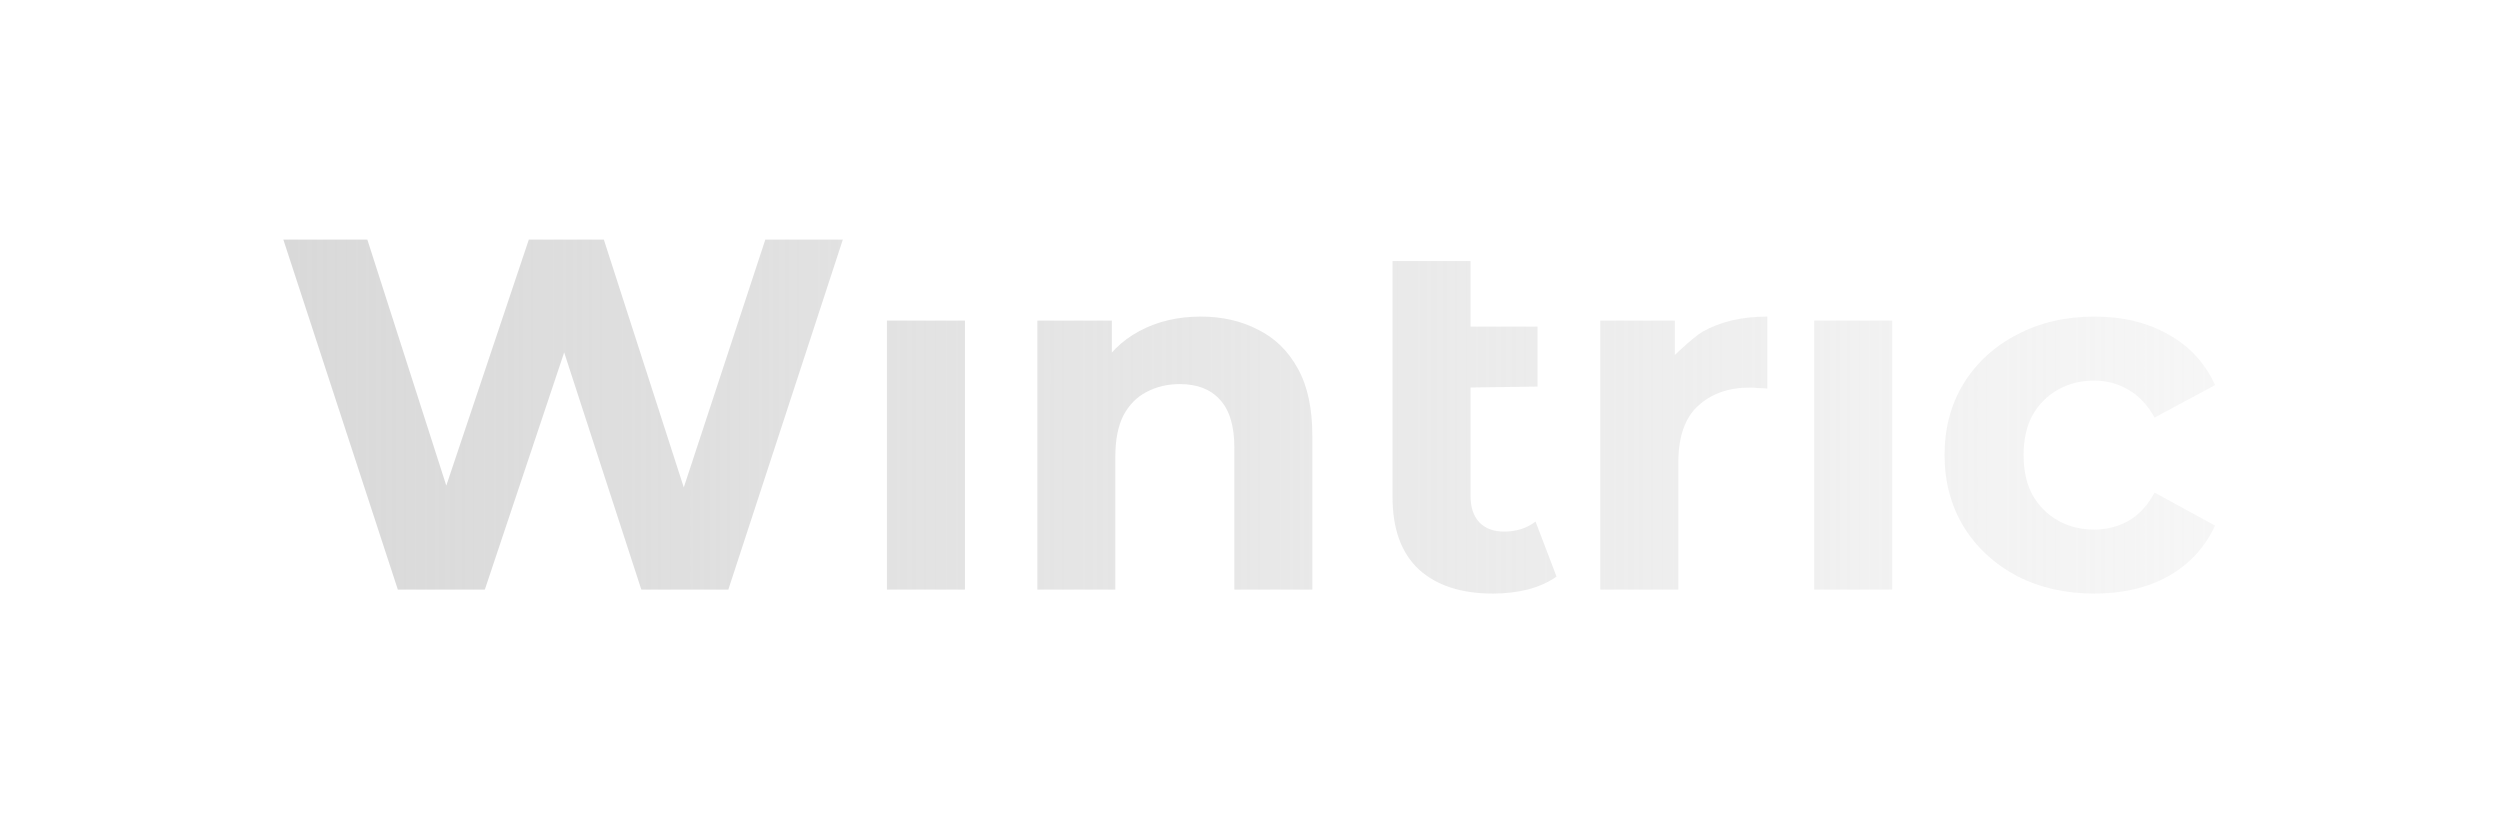
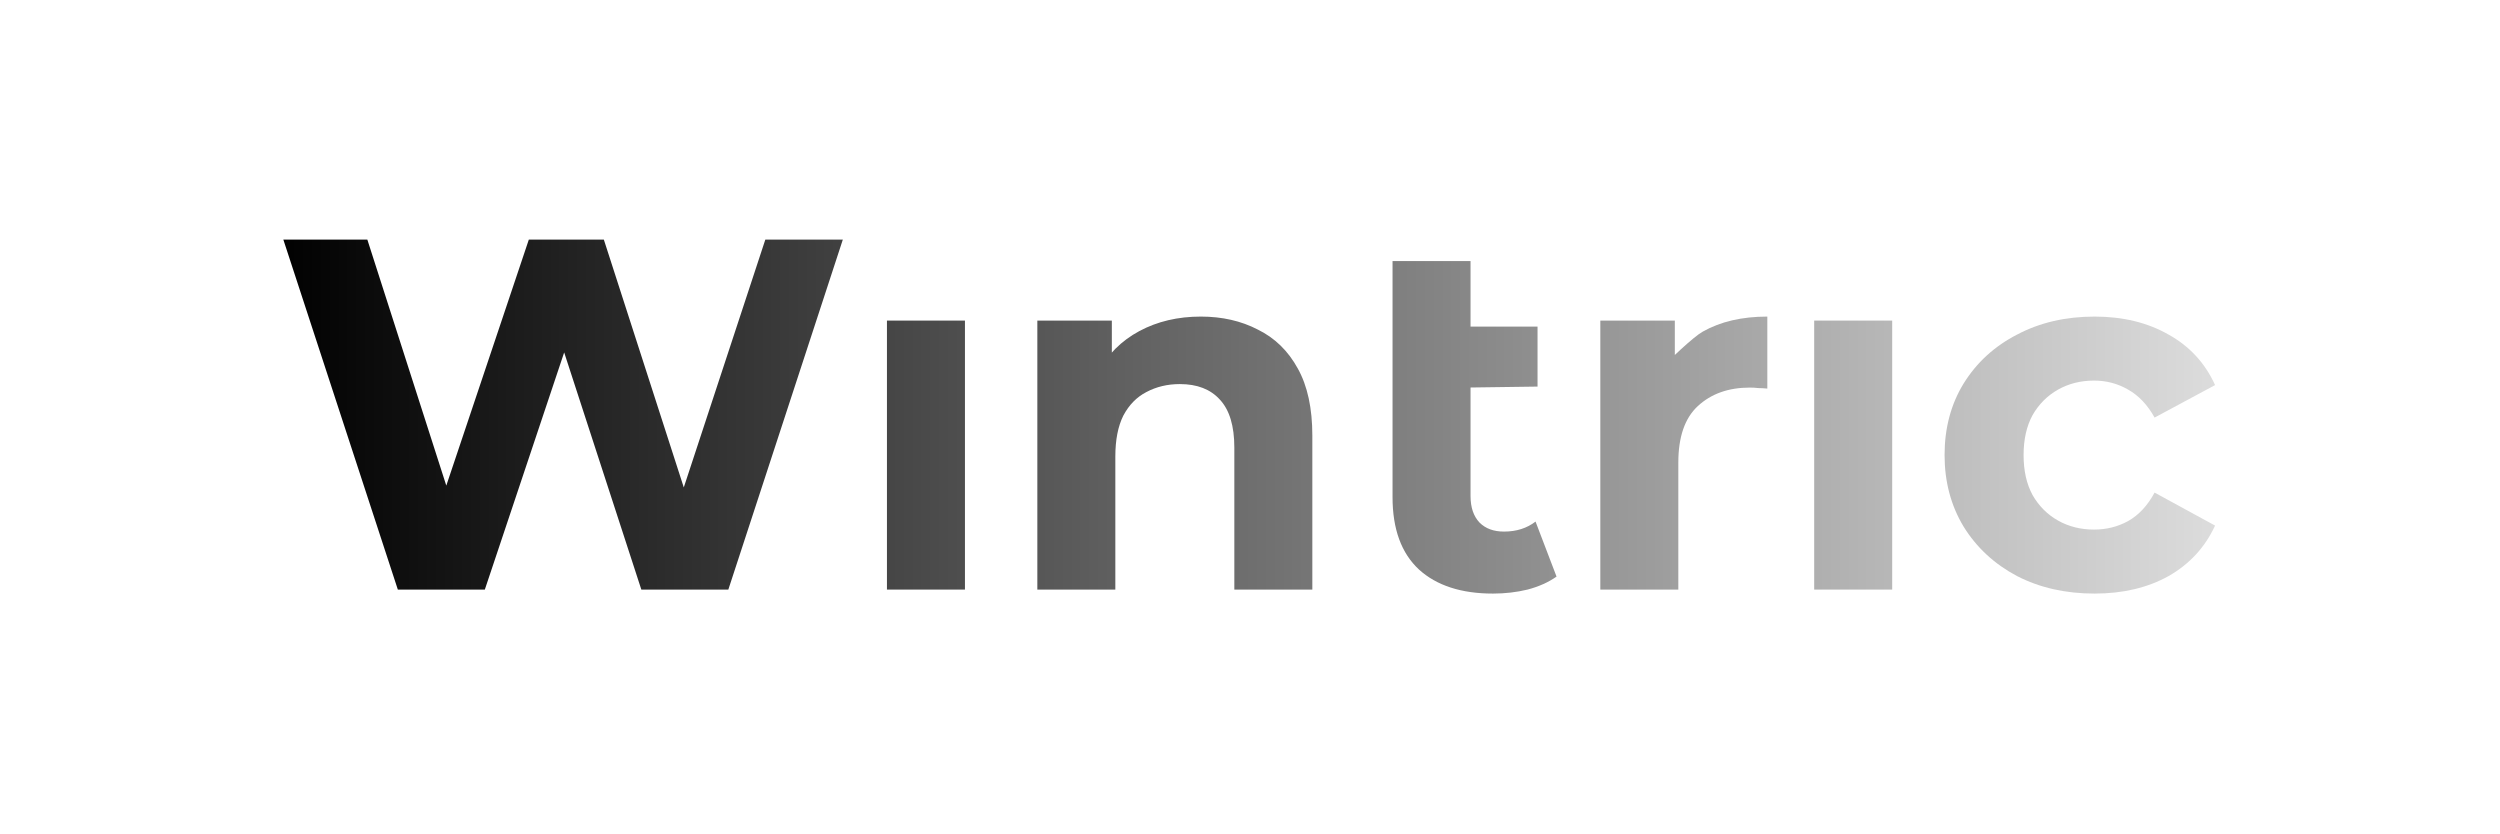
<svg xmlns="http://www.w3.org/2000/svg" width="1200" height="400" viewBox="0 0 1200 400" fill="none">
-   <path d="M190.96 283L136 115H176.32L224.08 263.8H203.92L253.84 115H289.84L337.84 263.8H318.4L367.36 115H404.56L349.6 283H307.84L265.36 152.44H276.4L232.72 283H190.96Z" fill="url(#paint0_linear_3_4)" />
-   <path d="M425.734 283V153.88H463.174V283H425.734Z" fill="url(#paint1_linear_3_4)" />
-   <path d="M576.402 151.96C586.642 151.96 595.762 154.04 603.762 158.2C611.922 162.2 618.322 168.44 622.962 176.92C627.602 185.24 629.922 195.96 629.922 209.08V283H592.482V214.84C592.482 204.44 590.162 196.76 585.522 191.8C581.042 186.84 574.642 184.36 566.322 184.36C560.402 184.36 555.042 185.64 550.242 188.2C545.602 190.6 541.922 194.36 539.202 199.48C536.642 204.6 535.362 211.16 535.362 219.16V283H497.922V153.88H533.682V189.64L526.962 178.84C531.602 170.2 538.242 163.56 546.882 158.92C555.522 154.28 565.362 151.96 576.402 151.96Z" fill="url(#paint2_linear_3_4)" />
-   <path d="M716.659 284.92C701.459 284.92 689.619 281.08 681.139 273.4C672.659 265.56 668.419 253.96 668.419 238.6V125.32H705.859V238.12C705.859 243.56 707.299 247.8 710.179 250.84C713.059 253.72 716.979 255.16 721.939 255.16C727.859 255.16 732.899 253.56 737.059 250.36L747.139 276.76C743.299 279.48 738.659 281.56 733.219 283C727.939 284.28 722.419 284.92 716.659 284.92ZM668.419 186.52V156.76H738.019V185.56L668.419 186.52Z" fill="url(#paint3_linear_3_4)" />
-   <path d="M768.156 283V153.88H803.916V190.36L768.156 210.5C771.996 201.38 808.876 163.8 817.356 159.16C825.836 154.36 836.156 151.96 848.316 151.96V186.52C846.716 186.36 845.276 186.28 843.996 186.28C842.716 186.12 841.356 186.04 839.916 186.04C829.676 186.04 821.356 189 814.956 194.92C808.716 200.68 805.596 209.72 805.596 222.04V283H768.156Z" fill="url(#paint4_linear_3_4)" />
-   <path d="M870.812 283V153.88H908.253V283H870.812Z" fill="url(#paint5_linear_3_4)" />
-   <path d="M1005.4 284.92C991.48 284.92 979.08 282.12 968.2 276.52C957.32 270.76 948.76 262.84 942.52 252.76C936.44 242.68 933.4 231.24 933.4 218.44C933.4 205.48 936.44 194.04 942.52 184.12C948.76 174.04 957.32 166.2 968.2 160.6C979.08 154.84 991.48 151.96 1005.4 151.96C1019 151.96 1030.84 154.84 1040.92 160.6C1051 166.2 1058.44 174.28 1063.24 184.84L1034.2 200.44C1030.84 194.36 1026.6 189.88 1021.48 187C1016.52 184.12 1011.08 182.68 1005.16 182.68C998.76 182.68 993 184.12 987.88 187C982.76 189.88 978.68 193.96 975.64 199.24C972.76 204.52 971.32 210.92 971.32 218.44C971.32 225.96 972.76 232.36 975.64 237.64C978.68 242.92 982.76 247 987.88 249.88C993 252.76 998.76 254.2 1005.16 254.2C1011.08 254.2 1016.52 252.84 1021.48 250.12C1026.6 247.24 1030.84 242.68 1034.2 236.44L1063.24 252.28C1058.44 262.68 1051 270.76 1040.92 276.52C1030.84 282.12 1019 284.92 1005.4 284.92Z" fill="url(#paint6_linear_3_4)" />
+   <path d="M190.96 283L136 115H176.32L224.08 263.8H203.92L253.84 115H289.84L337.84 263.8H318.4L367.36 115H404.56L349.6 283H307.84L265.36 152.44H276.4L232.72 283H190.96Z" fill="url(#paint0_linear_3_2)" />
+   <path d="M425.734 283V153.88H463.174V283H425.734Z" fill="url(#paint1_linear_3_2)" />
+   <path d="M576.402 151.96C586.642 151.96 595.762 154.04 603.762 158.2C611.922 162.2 618.322 168.44 622.962 176.92C627.602 185.24 629.922 195.96 629.922 209.08V283H592.482V214.84C592.482 204.44 590.162 196.76 585.522 191.8C581.042 186.84 574.642 184.36 566.322 184.36C560.402 184.36 555.042 185.64 550.242 188.2C545.602 190.6 541.922 194.36 539.202 199.48C536.642 204.6 535.362 211.16 535.362 219.16V283H497.922V153.88H533.682V189.64L526.962 178.84C531.602 170.2 538.242 163.56 546.882 158.92C555.522 154.28 565.362 151.96 576.402 151.96Z" fill="url(#paint2_linear_3_2)" />
+   <path d="M716.659 284.92C701.459 284.92 689.619 281.08 681.139 273.4C672.659 265.56 668.419 253.96 668.419 238.6V125.32H705.859V238.12C705.859 243.56 707.299 247.8 710.179 250.84C713.059 253.72 716.979 255.16 721.939 255.16C727.859 255.16 732.899 253.56 737.059 250.36L747.139 276.76C743.299 279.48 738.659 281.56 733.219 283C727.939 284.28 722.419 284.92 716.659 284.92ZM668.419 186.52V156.76H738.019V185.56L668.419 186.52Z" fill="url(#paint3_linear_3_2)" />
+   <path d="M768.156 283V153.88H803.916V190.36L768.156 210.5C771.996 201.38 808.876 163.8 817.356 159.16C825.836 154.36 836.156 151.96 848.316 151.96V186.52C846.716 186.36 845.276 186.28 843.996 186.28C842.716 186.12 841.356 186.04 839.916 186.04C829.676 186.04 821.356 189 814.956 194.92C808.716 200.68 805.596 209.72 805.596 222.04V283H768.156Z" fill="url(#paint4_linear_3_2)" />
+   <path d="M870.812 283V153.88H908.253V283H870.812Z" fill="url(#paint5_linear_3_2)" />
+   <path d="M1005.4 284.92C991.48 284.92 979.08 282.12 968.2 276.52C957.32 270.76 948.76 262.84 942.52 252.76C936.44 242.68 933.4 231.24 933.4 218.44C933.4 205.48 936.44 194.04 942.52 184.12C948.76 174.04 957.32 166.2 968.2 160.6C979.08 154.84 991.48 151.96 1005.4 151.96C1019 151.96 1030.84 154.84 1040.92 160.6C1051 166.2 1058.44 174.28 1063.24 184.84L1034.2 200.44C1030.84 194.36 1026.6 189.88 1021.48 187C1016.52 184.12 1011.08 182.68 1005.16 182.68C998.76 182.68 993 184.12 987.88 187C982.76 189.88 978.68 193.96 975.64 199.24C972.76 204.52 971.32 210.92 971.32 218.44C971.32 225.96 972.76 232.36 975.64 237.64C978.68 242.92 982.76 247 987.88 249.88C993 252.76 998.76 254.2 1005.16 254.2C1011.08 254.2 1016.52 252.84 1021.48 250.12C1026.6 247.24 1030.84 242.68 1034.2 236.44L1063.24 252.28C1058.44 262.68 1051 270.76 1040.92 276.52C1030.84 282.12 1019 284.92 1005.4 284.92Z" fill="url(#paint6_linear_3_2)" />
  <defs>
-     <linearGradient id="paint0_linear_3_4" x1="135.72" y1="200" x2="1338.22" y2="200" gradientUnits="userSpaceOnUse">
-       <stop stop-color="#D9D9D9" />
-       <stop offset="1" stop-color="#D9D9D9" stop-opacity="0" />
+     <linearGradient id="paint0_linear_3_2" x1="130.72" y1="196" x2="1211.72" y2="196" gradientUnits="userSpaceOnUse">
+       <stop />
+       <stop offset="1" stop-opacity="0" />
    </linearGradient>
-     <linearGradient id="paint1_linear_3_4" x1="135.72" y1="200" x2="1338.22" y2="200" gradientUnits="userSpaceOnUse">
-       <stop stop-color="#D9D9D9" />
-       <stop offset="1" stop-color="#D9D9D9" stop-opacity="0" />
+     <linearGradient id="paint1_linear_3_2" x1="130.72" y1="196" x2="1211.72" y2="196" gradientUnits="userSpaceOnUse">
+       <stop />
+       <stop offset="1" stop-opacity="0" />
    </linearGradient>
-     <linearGradient id="paint2_linear_3_4" x1="135.72" y1="200" x2="1338.22" y2="200" gradientUnits="userSpaceOnUse">
-       <stop stop-color="#D9D9D9" />
-       <stop offset="1" stop-color="#D9D9D9" stop-opacity="0" />
+     <linearGradient id="paint2_linear_3_2" x1="130.72" y1="196" x2="1211.72" y2="196" gradientUnits="userSpaceOnUse">
+       <stop />
+       <stop offset="1" stop-opacity="0" />
    </linearGradient>
-     <linearGradient id="paint3_linear_3_4" x1="135.72" y1="200" x2="1338.22" y2="200" gradientUnits="userSpaceOnUse">
-       <stop stop-color="#D9D9D9" />
-       <stop offset="1" stop-color="#D9D9D9" stop-opacity="0" />
+     <linearGradient id="paint3_linear_3_2" x1="130.72" y1="196" x2="1211.72" y2="196" gradientUnits="userSpaceOnUse">
+       <stop />
+       <stop offset="1" stop-opacity="0" />
    </linearGradient>
-     <linearGradient id="paint4_linear_3_4" x1="135.72" y1="200" x2="1338.22" y2="200" gradientUnits="userSpaceOnUse">
-       <stop stop-color="#D9D9D9" />
-       <stop offset="1" stop-color="#D9D9D9" stop-opacity="0" />
+     <linearGradient id="paint4_linear_3_2" x1="130.72" y1="196" x2="1211.72" y2="196" gradientUnits="userSpaceOnUse">
+       <stop />
+       <stop offset="1" stop-opacity="0" />
    </linearGradient>
-     <linearGradient id="paint5_linear_3_4" x1="135.72" y1="200" x2="1338.22" y2="200" gradientUnits="userSpaceOnUse">
-       <stop stop-color="#D9D9D9" />
-       <stop offset="1" stop-color="#D9D9D9" stop-opacity="0" />
+     <linearGradient id="paint5_linear_3_2" x1="130.72" y1="196" x2="1211.72" y2="196" gradientUnits="userSpaceOnUse">
+       <stop />
+       <stop offset="1" stop-opacity="0" />
    </linearGradient>
-     <linearGradient id="paint6_linear_3_4" x1="135.72" y1="200" x2="1338.22" y2="200" gradientUnits="userSpaceOnUse">
-       <stop stop-color="#D9D9D9" />
-       <stop offset="1" stop-color="#D9D9D9" stop-opacity="0" />
+     <linearGradient id="paint6_linear_3_2" x1="130.72" y1="196" x2="1211.72" y2="196" gradientUnits="userSpaceOnUse">
+       <stop />
+       <stop offset="1" stop-opacity="0" />
    </linearGradient>
  </defs>
</svg>
